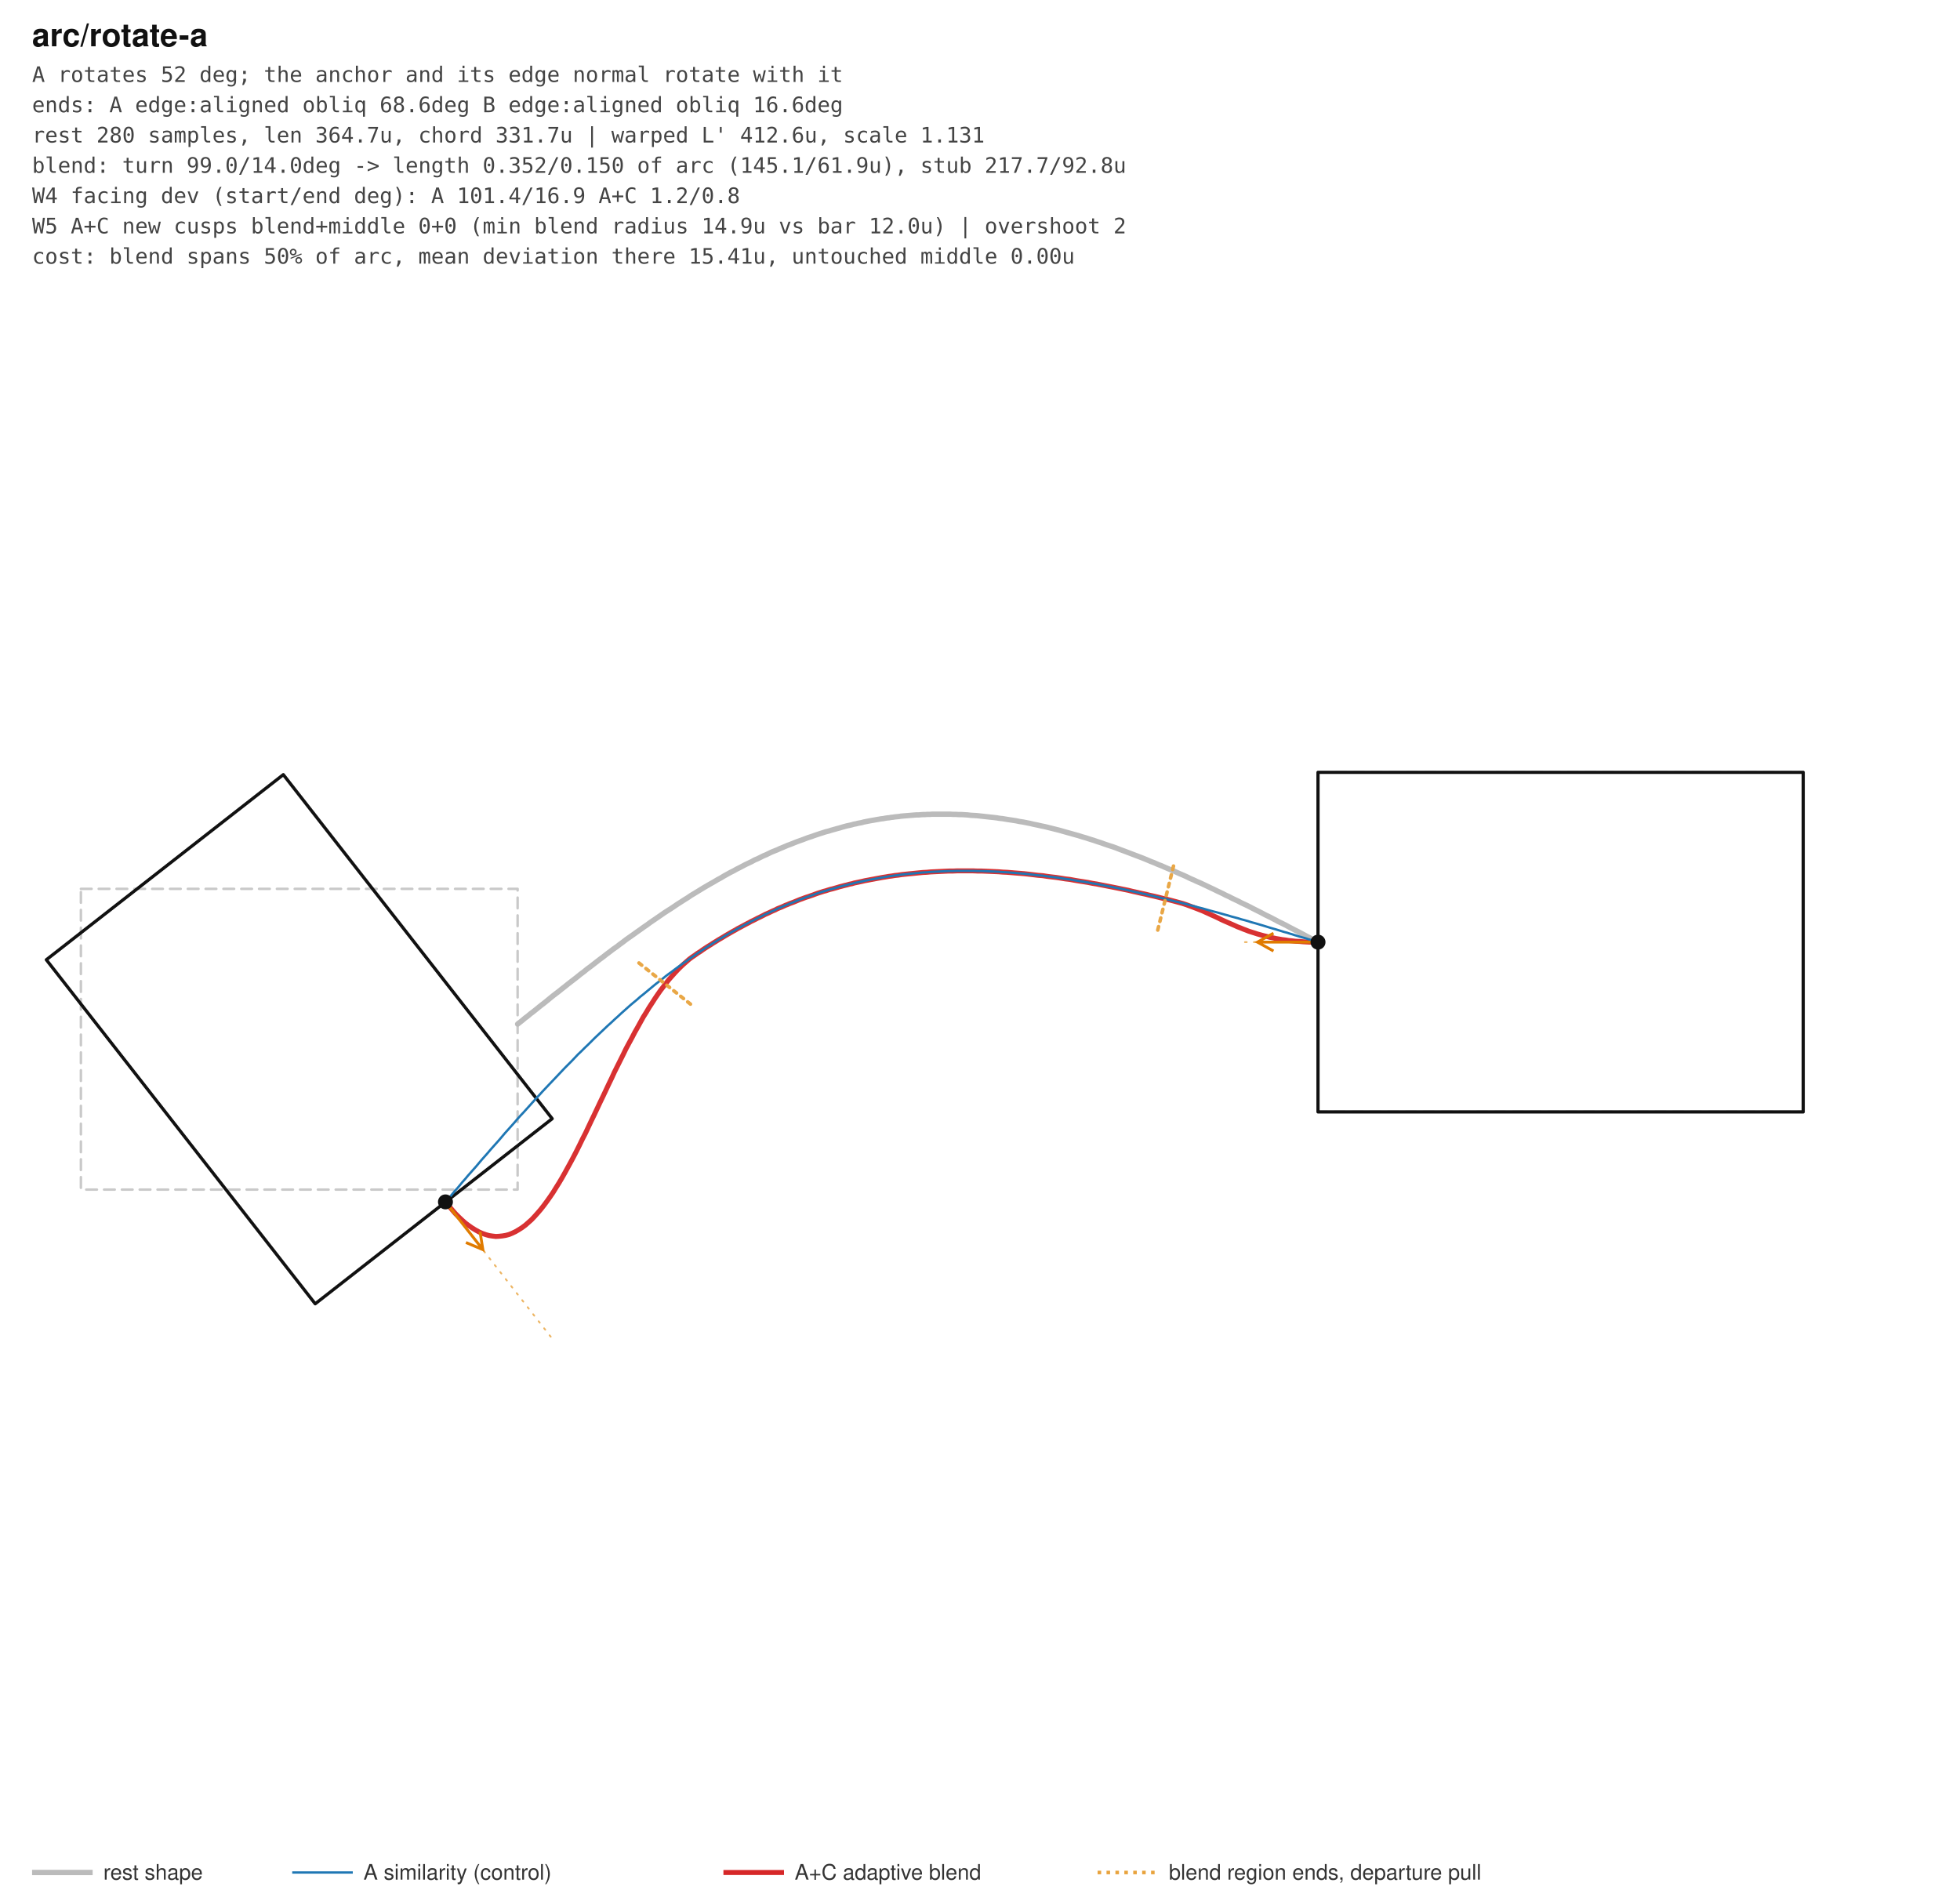
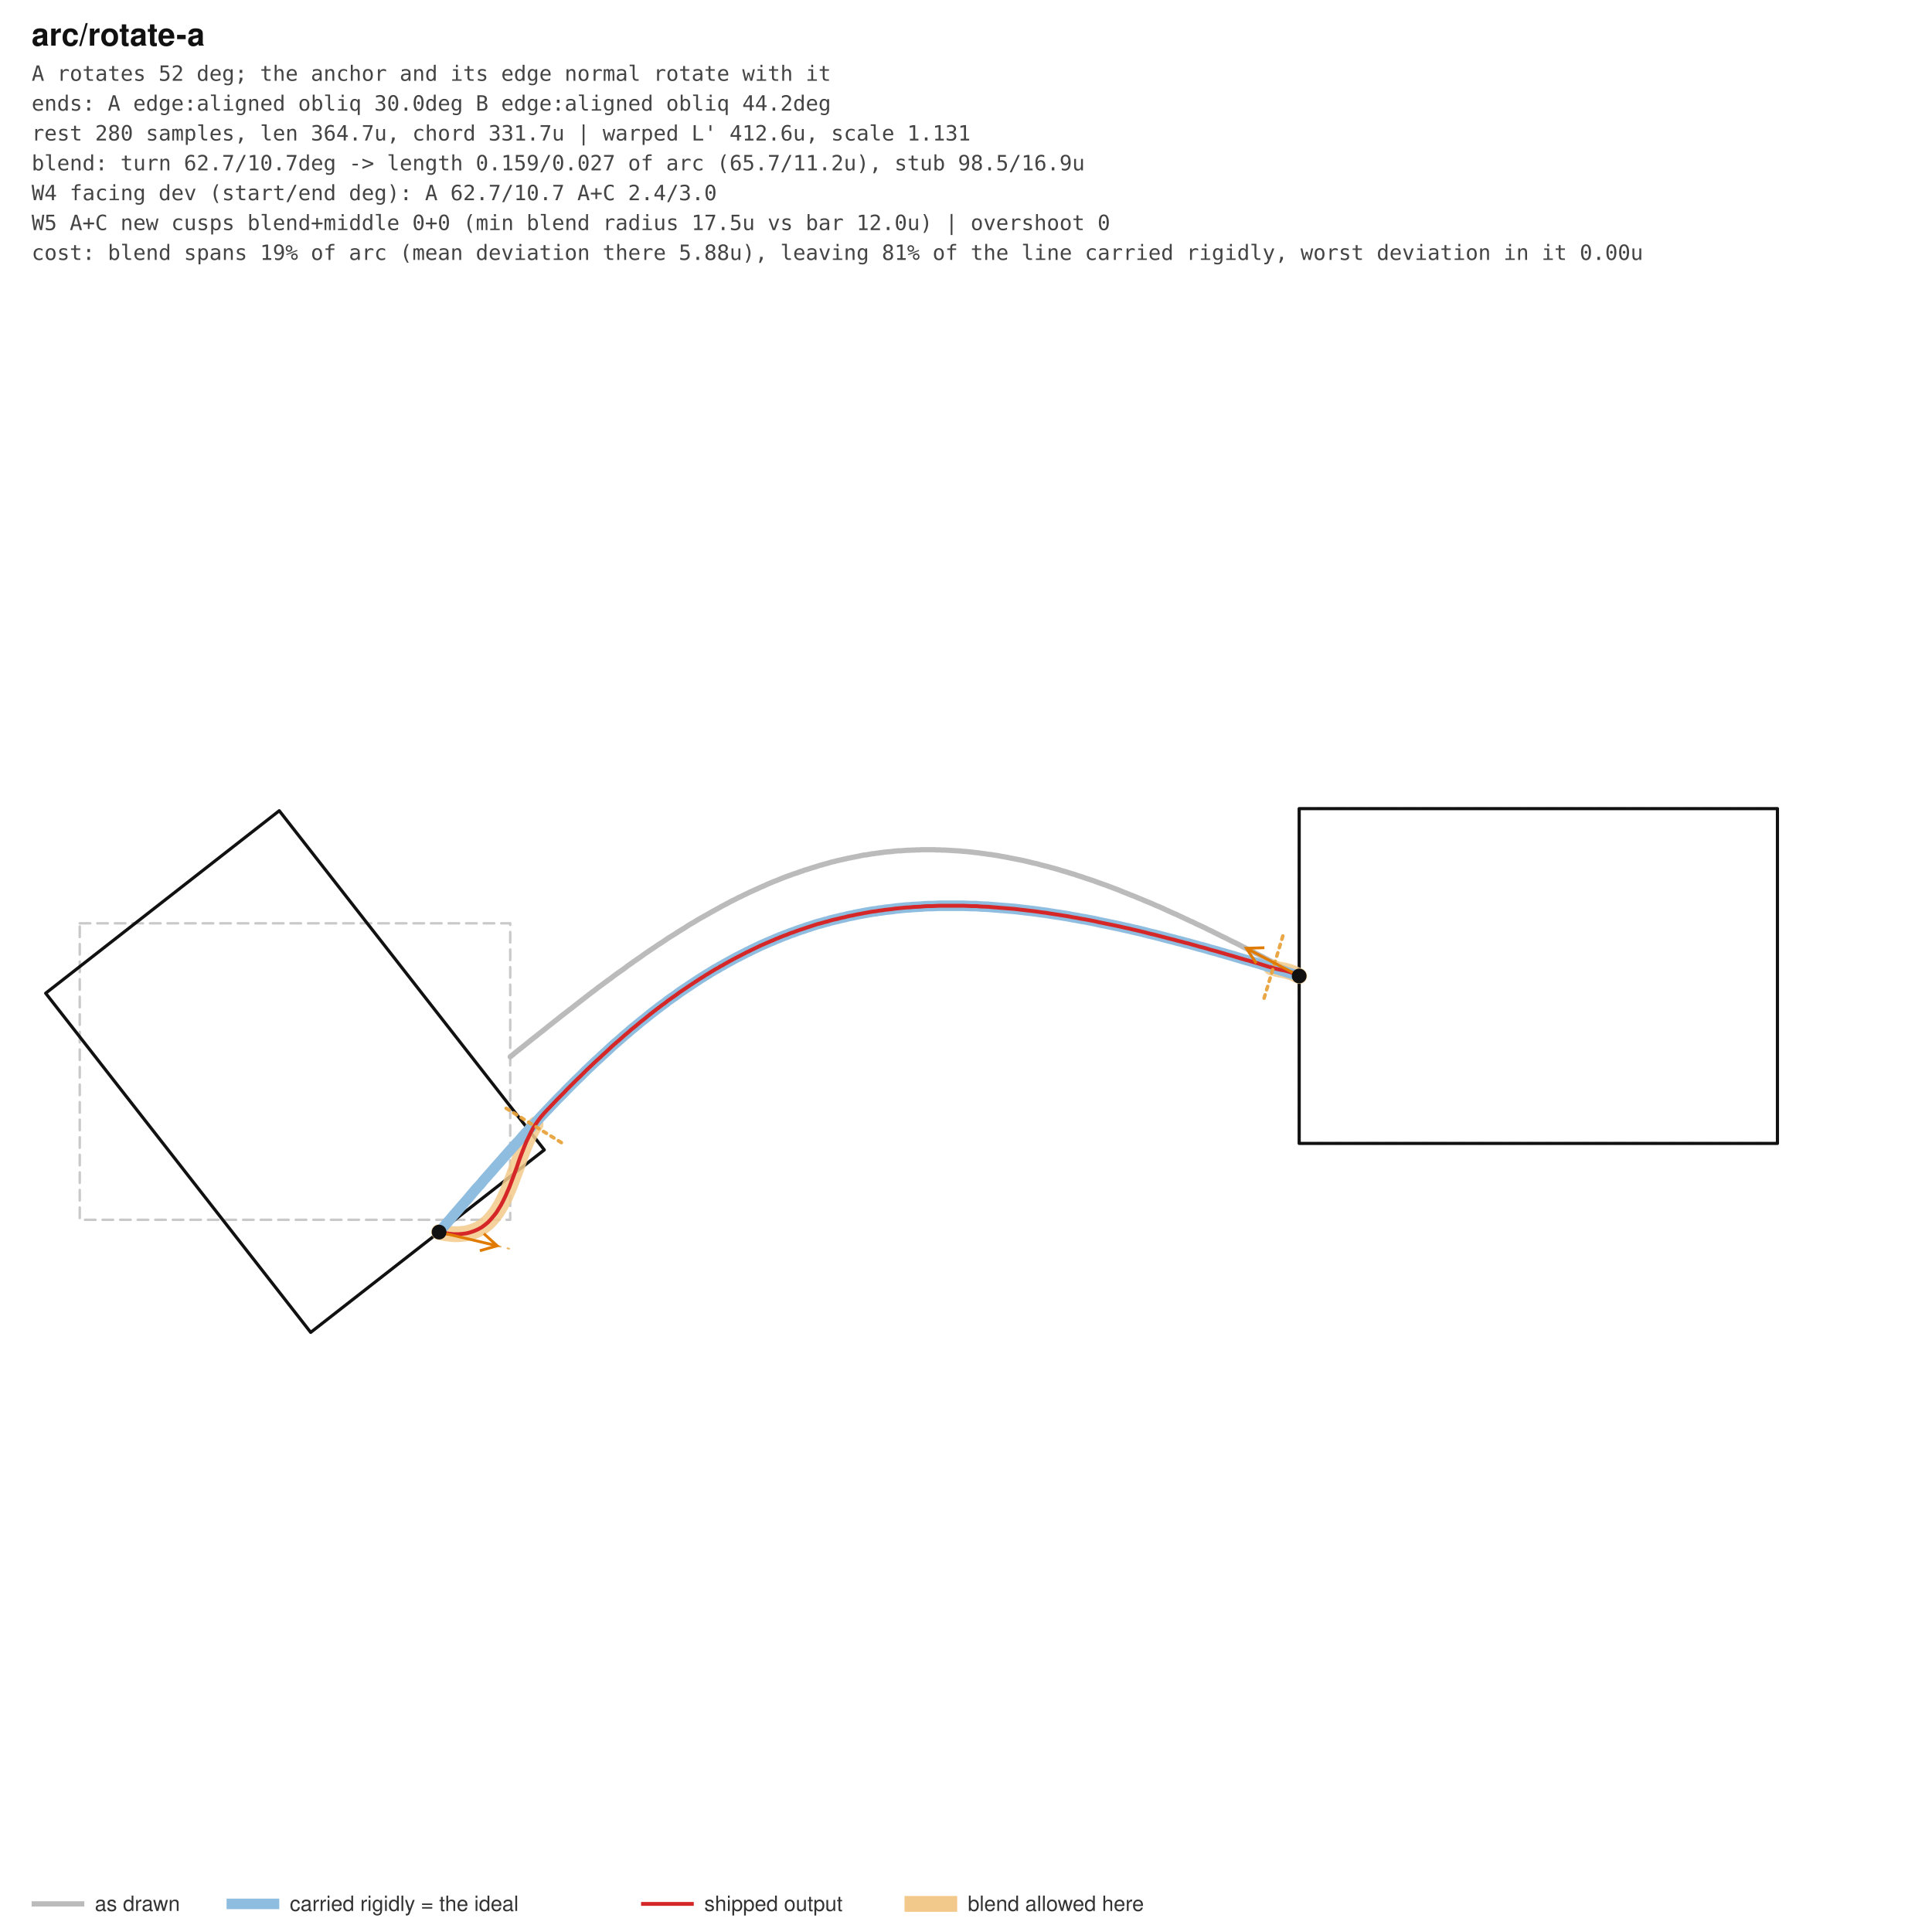
- <svg xmlns="http://www.w3.org/2000/svg" width="1100" height="1067" viewBox="0 0 1100 1067">
-   <rect x="0" y="0" width="1100" height="1067" fill="#ffffff" />
+ <svg xmlns="http://www.w3.org/2000/svg" width="1100" height="1100" viewBox="0 0 1100 1100">
+   <rect x="0" y="0" width="1100" height="1100" fill="#ffffff" />
  <text x="18" y="26" font-family="-apple-system,Helvetica,Arial" font-size="18" font-weight="600" fill="#111">arc/rotate-a</text>
  <text x="18" y="46" font-family="ui-monospace,Menlo,monospace" font-size="12" fill="#444">A rotates 52 deg; the anchor and its edge normal rotate with it</text>
-   <text x="18" y="63" font-family="ui-monospace,Menlo,monospace" font-size="12" fill="#444">ends: A edge:aligned obliq 68.6deg   B edge:aligned obliq 16.6deg</text>
+   <text x="18" y="63" font-family="ui-monospace,Menlo,monospace" font-size="12" fill="#444">ends: A edge:aligned obliq 30.0deg   B edge:aligned obliq 44.2deg</text>
  <text x="18" y="80" font-family="ui-monospace,Menlo,monospace" font-size="12" fill="#444">rest 280 samples, len 364.7u, chord 331.7u   |   warped L' 412.6u, scale 1.131</text>
-   <text x="18" y="97" font-family="ui-monospace,Menlo,monospace" font-size="12" fill="#444">blend: turn 99.0/14.0deg -&gt; length 0.352/0.150 of arc (145.1/61.9u), stub 217.7/92.8u</text>
-   <text x="18" y="114" font-family="ui-monospace,Menlo,monospace" font-size="12" fill="#444">W4 facing dev (start/end deg): A 101.4/16.9   A+C 1.2/0.8</text>
-   <text x="18" y="131" font-family="ui-monospace,Menlo,monospace" font-size="12" fill="#444">W5 A+C new cusps blend+middle 0+0 (min blend radius 14.9u vs bar 12.0u)   |   overshoot 2</text>
-   <text x="18" y="148" font-family="ui-monospace,Menlo,monospace" font-size="12" fill="#444">cost: blend spans 50% of arc, mean deviation there 15.41u, untouched middle 0.00u</text>
-   <polyline fill="none" stroke="#c9c9c9" stroke-width="1.40" stroke-linejoin="round" stroke-linecap="round" stroke-dasharray="6,4" points="45.4,498.9 290.5,498.9 290.5,667.7 45.4,667.7 45.4,498.9" />
-   <polyline fill="none" stroke="#c9c9c9" stroke-width="1.40" stroke-linejoin="round" stroke-linecap="round" stroke-dasharray="6,4" points="739.7,433.5 1012.0,433.5 1012.0,624.1 739.7,624.1 739.7,433.5" />
-   <polyline fill="none" stroke="#111111" stroke-width="1.80" stroke-linejoin="round" stroke-linecap="round" points="159.0,434.8 309.9,627.9 176.9,731.8 26.0,538.7 159.0,434.8" />
-   <polyline fill="none" stroke="#111111" stroke-width="1.80" stroke-linejoin="round" stroke-linecap="round" points="739.7,433.5 1012.0,433.5 1012.0,624.1 739.7,624.1 739.7,433.5" />
-   <polyline fill="none" stroke="#bbbbbb" stroke-width="3.00" stroke-linejoin="round" stroke-linecap="round" points="290.5,574.8 291.9,573.7 293.3,572.6 294.7,571.4 296.2,570.3 297.6,569.1 299.2,567.9 300.7,566.7 302.3,565.4 303.8,564.2 305.5,562.9 307.1,561.6 308.8,560.2 310.4,558.9 312.1,557.6 313.8,556.3 315.4,555.0 317.2,553.6 318.8,552.3 320.6,550.9 322.3,549.6 324.1,548.2 325.8,546.8 327.7,545.4 329.5,543.9 331.3,542.6 333.1,541.2 334.9,539.8 336.7,538.4 338.6,537.0 340.5,535.5 342.4,534.1 344.2,532.7 346.1,531.4 347.9,530.0 349.7,528.7 351.5,527.3 353.5,525.9 355.5,524.5 357.3,523.2 359.3,521.8 361.1,520.5 363.0,519.2 364.9,517.8 366.8,516.5 368.7,515.2 370.6,513.9 372.6,512.5 374.6,511.2 376.5,510.0 378.3,508.8 380.2,507.5 382.1,506.3 384.1,505.0 385.9,503.9 387.8,502.6 389.8,501.4 391.6,500.3 393.4,499.2 395.2,498.1 397.1,497.0 399.0,495.9 400.8,494.9 402.6,493.8 404.5,492.8 406.3,491.7 408.1,490.7 409.9,489.7 411.7,488.8 413.3,487.9 415.1,487.0 416.8,486.1 418.5,485.2 420.2,484.4 421.9,483.6 423.5,482.7 425.2,482.0 426.8,481.2 428.4,480.4 430.1,479.7 431.7,478.9 433.2,478.2 434.7,477.6 436.2,477.0 437.7,476.3 439.2,475.7 440.6,475.1 442.0,474.5 443.4,474.0 444.9,473.4 446.4,472.8 447.7,472.3 449.1,471.8 450.5,471.3 451.8,470.8 453.1,470.3 454.3,469.9 455.6,469.5 456.9,469.0 458.1,468.6 459.3,468.2 460.5,467.8 461.8,467.4 463.0,467.0 464.1,466.7 465.3,466.4 466.5,466.0 467.6,465.7 468.7,465.4 469.7,465.1 470.9,464.8 471.9,464.5 472.9,464.2 474.0,463.9 475.1,463.6 476.0,463.4 477.0,463.2 478.2,462.9 479.2,462.6 480.4,462.4 481.5,462.1 482.6,461.9 483.7,461.7 484.7,461.4 485.7,461.2 486.7,461.0 487.7,460.8 488.8,460.6 490.0,460.4 491.1,460.2 492.2,460.0 493.4,459.8 494.5,459.6 495.6,459.5 496.6,459.3 497.8,459.1 499.0,459.0 500.0,458.8 501.1,458.7 502.3,458.5 503.4,458.4 504.5,458.3 505.6,458.1 506.8,458.0 508.0,457.9 509.3,457.8 510.5,457.7 511.7,457.6 512.9,457.5 514.2,457.4 515.4,457.4 516.7,457.3 518.0,457.2 519.2,457.2 520.5,457.1 521.8,457.1 523.1,457.0 524.6,457.0 526.1,457.0 527.5,457.0 529.0,457.0 530.4,457.0 531.9,457.0 533.4,457.0 535.0,457.1 536.5,457.1 538.0,457.2 539.6,457.2 541.3,457.3 543.0,457.4 544.7,457.6 546.4,457.7 548.2,457.8 550.0,458.0 551.8,458.2 553.6,458.4 555.4,458.6 557.3,458.8 559.1,459.0 560.9,459.3 562.7,459.5 564.5,459.8 566.4,460.1 568.4,460.4 570.3,460.7 572.2,461.1 574.2,461.4 576.2,461.8 578.2,462.2 580.3,462.7 582.3,463.1 584.5,463.6 586.5,464.0 588.5,464.5 590.5,465.0 592.5,465.5 594.5,466.0 596.6,466.6 598.7,467.2 600.9,467.8 603.0,468.4 605.2,469.0 607.4,469.7 609.5,470.3 611.6,471.0 613.9,471.7 615.9,472.4 618.1,473.1 620.3,473.9 622.4,474.6 624.6,475.3 626.8,476.1 628.8,476.9 631.0,477.7 633.1,478.5 635.2,479.3 637.3,480.1 639.4,480.9 641.5,481.7 643.7,482.6 645.8,483.5 647.9,484.3 649.9,485.2 652.0,486.0 654.0,486.9 655.9,487.7 658.1,488.6 660.1,489.5 662.1,490.4 664.0,491.2 666.0,492.1 668.0,493.1 669.9,493.9 671.8,494.8 673.7,495.6 675.6,496.5 677.5,497.4 679.4,498.3 681.1,499.1 682.9,500.0 684.6,500.8 686.3,501.6 688.0,502.5 689.8,503.3 691.5,504.2 693.2,505.0 694.9,505.8 696.6,506.7 698.3,507.5 699.8,508.2 701.4,509.0 702.9,509.8 704.5,510.6 706.1,511.4 707.5,512.1 709.0,512.9 710.5,513.7 712.0,514.4 713.4,515.1 714.7,515.8 716.1,516.5 717.3,517.2 718.8,517.9 720.2,518.6 721.6,519.3 722.9,520.0 724.2,520.7 725.4,521.3 726.7,522.0 727.9,522.6 729.1,523.2 730.2,523.8 731.5,524.5 732.6,525.1 733.9,525.8 735.1,526.4 736.2,527.0 737.3,527.6 738.5,528.2 739.7,528.8" />
-   <polyline fill="none" stroke="#e8a33d" stroke-width="1.00" stroke-linejoin="round" stroke-linecap="round" stroke-dasharray="1,4" opacity="0.80" points="250.0,674.6 310.8,752.5" />
-   <polyline fill="none" stroke="#e8a33d" stroke-width="1.00" stroke-linejoin="round" stroke-linecap="round" stroke-dasharray="1,4" opacity="0.80" points="739.7,528.8 697.6,528.8" />
-   <polyline fill="none" stroke="#d62728" stroke-width="2.80" stroke-linejoin="round" stroke-linecap="round" opacity="0.95" points="250.0,674.6 251.9,676.9 253.7,679.0 255.6,681.2 257.5,683.1 259.3,684.8 261.2,686.5 263.1,687.9 265.1,689.3 266.9,690.4 268.9,691.5 270.7,692.3 272.7,693.0 274.5,693.5 276.5,693.8 278.3,694.0 280.1,693.9 282.0,693.7 283.8,693.4 285.7,692.9 287.4,692.2 289.3,691.3 291.0,690.3 292.9,689.1 294.8,687.7 296.5,686.2 298.3,684.6 300.0,682.8 301.7,680.9 303.5,678.8 305.3,676.5 307.0,674.2 308.7,671.8 310.4,669.3 312.0,666.7 313.7,664.0 315.3,661.3 317.0,658.3 318.7,655.2 320.4,652.1 322.1,648.9 323.7,645.8 325.3,642.6 326.9,639.3 328.6,636.0 330.2,632.6 331.8,629.2 333.5,625.7 335.2,622.1 336.8,618.7 338.4,615.4 340.0,612.0 341.6,608.6 343.3,605.1 344.8,601.8 346.5,598.4 348.2,595.0 349.8,591.8 351.3,588.7 352.9,585.7 354.6,582.6 356.2,579.5 357.8,576.7 359.4,573.8 361.0,570.9 362.7,568.2 364.3,565.5 366.0,562.9 367.6,560.4 369.1,558.2 370.7,555.9 372.4,553.7 374.0,551.6 375.6,549.6 377.2,547.8 378.8,546.0 380.4,544.3 382.0,542.7 383.6,541.2 385.2,539.8 386.8,538.4 388.4,537.2 389.9,536.2 391.4,535.1 393.0,534.1 394.4,533.1 395.9,532.1 397.3,531.2 398.8,530.3 400.3,529.3 401.8,528.4 403.2,527.5 404.6,526.7 406.1,525.8 407.4,525.0 408.8,524.2 410.0,523.5 411.4,522.7 412.7,522.0 414.0,521.2 415.2,520.6 416.5,519.9 417.8,519.2 419.1,518.5 420.3,517.9 421.5,517.2 422.8,516.6 424.0,516.0 425.1,515.4 426.2,514.9 427.4,514.3 428.4,513.8 429.5,513.2 430.7,512.7 431.8,512.2 432.8,511.7 433.9,511.2 435.1,510.7 436.2,510.1 437.4,509.6 438.7,509.1 439.8,508.6 440.9,508.1 442.0,507.7 443.1,507.2 444.2,506.8 445.3,506.4 446.5,505.9 447.7,505.4 448.9,504.9 450.1,504.5 451.4,504.0 452.5,503.6 453.8,503.2 454.9,502.8 456.1,502.4 457.4,501.9 458.5,501.5 459.7,501.1 461.0,500.7 462.2,500.3 463.4,500.0 464.6,499.6 465.9,499.2 467.2,498.9 468.6,498.5 470.0,498.1 471.3,497.7 472.5,497.4 474.0,497.0 475.3,496.7 476.7,496.3 478.2,496.0 479.5,495.6 481.0,495.3 482.4,495.0 483.8,494.7 485.5,494.3 487.2,494.0 488.7,493.7 490.4,493.4 491.9,493.1 493.6,492.8 495.2,492.5 497.1,492.2 498.8,491.9 500.4,491.7 502.2,491.4 504.1,491.2 506.0,490.9 507.9,490.7 509.8,490.5 511.9,490.3 513.9,490.1 515.9,489.9 518.0,489.7 520.1,489.6 522.2,489.4 524.2,489.3 526.3,489.2 528.4,489.1 530.4,489.0 532.6,488.9 534.8,488.9 537.1,488.8 539.2,488.8 541.6,488.8 543.8,488.8 546.2,488.8 548.6,488.9 550.9,488.9 553.4,489.0 555.8,489.1 558.1,489.2 560.4,489.3 562.8,489.5 565.1,489.6 567.6,489.8 570.0,490.0 572.6,490.2 575.0,490.4 577.6,490.7 580.1,491.0 582.6,491.3 585.2,491.5 587.8,491.9 590.2,492.2 592.8,492.5 595.4,492.9 597.8,493.3 600.4,493.6 603.1,494.1 605.5,494.5 608.1,494.9 610.6,495.3 613.1,495.8 615.6,496.2 618.1,496.7 620.7,497.2 623.3,497.7 625.8,498.2 628.3,498.7 630.7,499.2 633.2,499.7 635.6,500.3 637.9,500.8 640.5,501.4 642.9,501.9 645.3,502.5 647.6,503.0 650.1,503.6 652.5,504.2 654.7,504.7 657.0,505.3 659.3,505.9 661.5,506.5 663.7,507.1 665.8,507.8 667.7,508.5 669.6,509.2 671.4,509.9 673.2,510.6 675.0,511.3 676.7,512.1 678.5,512.9 680.2,513.7 681.8,514.4 683.5,515.2 685.1,516.0 686.6,516.7 688.2,517.4 689.8,518.1 691.4,518.8 693.0,519.5 694.5,520.2 696.1,520.8 697.8,521.5 699.4,522.1 700.9,522.7 702.5,523.2 704.1,523.7 705.6,524.2 707.4,524.7 709.2,525.2 710.9,525.6 712.7,526.1 714.4,526.4 716.2,526.8 718.0,527.1 719.7,527.4 721.5,527.6 723.3,527.9 725.3,528.1 727.1,528.3 729.2,528.4 731.4,528.6 733.3,528.7 735.3,528.8 737.4,528.8 739.7,528.8" />
-   <polyline fill="none" stroke="#1f77b4" stroke-width="1.30" stroke-linejoin="round" stroke-linecap="round" points="250.0,674.6 251.3,673.1 252.7,671.6 254.0,670.0 255.4,668.3 256.8,666.8 258.2,665.1 259.6,663.4 261.2,661.6 262.6,659.9 264.2,658.1 265.7,656.4 267.3,654.6 268.8,652.8 270.4,650.9 272.0,649.1 273.6,647.3 275.2,645.4 276.8,643.6 278.5,641.7 280.1,639.9 281.8,637.9 283.4,636.0 285.2,634.0 286.9,632.1 288.6,630.2 290.3,628.2 292.0,626.3 293.8,624.4 295.6,622.4 297.4,620.4 299.2,618.4 300.9,616.5 302.7,614.6 304.4,612.7 306.2,610.8 307.9,609.0 309.8,607.0 311.7,605.0 313.5,603.1 315.3,601.2 317.1,599.3 318.9,597.5 320.8,595.6 322.6,593.7 324.4,591.8 326.3,590.0 328.2,588.1 330.2,586.2 332.0,584.4 333.7,582.7 335.6,580.9 337.5,579.1 339.4,577.3 341.2,575.6 343.1,573.9 345.0,572.1 346.8,570.5 348.5,568.9 350.3,567.3 352.2,565.6 354.0,564.0 355.8,562.5 357.6,561.0 359.4,559.4 361.3,557.9 363.1,556.4 364.9,554.9 366.7,553.4 368.3,552.1 370.0,550.8 371.8,549.4 373.5,548.0 375.2,546.7 376.9,545.5 378.6,544.2 380.2,543.0 381.9,541.8 383.5,540.6 385.2,539.5 386.8,538.3 388.4,537.2 389.9,536.2 391.4,535.1 393.0,534.1 394.4,533.1 395.9,532.1 397.3,531.2 398.8,530.3 400.3,529.3 401.8,528.4 403.2,527.5 404.6,526.7 406.1,525.8 407.4,525.0 408.8,524.2 410.0,523.5 411.4,522.7 412.7,522.0 414.0,521.2 415.2,520.6 416.5,519.9 417.8,519.2 419.1,518.5 420.3,517.9 421.5,517.2 422.8,516.6 424.0,516.0 425.1,515.4 426.2,514.9 427.4,514.3 428.4,513.8 429.5,513.2 430.7,512.7 431.8,512.2 432.8,511.7 433.9,511.2 435.1,510.7 436.2,510.1 437.4,509.6 438.7,509.1 439.8,508.6 440.9,508.1 442.0,507.7 443.1,507.2 444.2,506.8 445.3,506.4 446.5,505.9 447.7,505.4 448.9,504.9 450.1,504.5 451.4,504.0 452.5,503.6 453.8,503.2 454.9,502.8 456.1,502.4 457.4,501.9 458.5,501.5 459.7,501.1 461.0,500.7 462.2,500.3 463.4,500.0 464.6,499.6 465.9,499.2 467.2,498.9 468.6,498.5 470.0,498.1 471.3,497.7 472.5,497.4 474.0,497.0 475.3,496.7 476.7,496.3 478.2,496.0 479.5,495.6 481.0,495.3 482.4,495.0 483.8,494.7 485.5,494.3 487.2,494.0 488.7,493.7 490.4,493.4 491.9,493.1 493.6,492.8 495.2,492.5 497.1,492.2 498.8,491.9 500.4,491.7 502.2,491.4 504.1,491.2 506.0,490.9 507.9,490.7 509.8,490.5 511.9,490.3 513.9,490.1 515.9,489.9 518.0,489.7 520.1,489.6 522.2,489.4 524.2,489.3 526.3,489.2 528.4,489.1 530.4,489.0 532.6,488.9 534.8,488.9 537.1,488.8 539.2,488.8 541.6,488.8 543.8,488.8 546.2,488.8 548.6,488.9 550.9,488.9 553.4,489.0 555.8,489.1 558.1,489.2 560.4,489.3 562.8,489.5 565.1,489.6 567.6,489.8 570.0,490.0 572.6,490.2 575.0,490.4 577.6,490.7 580.1,491.0 582.6,491.3 585.2,491.5 587.8,491.9 590.2,492.2 592.8,492.5 595.4,492.9 597.8,493.3 600.4,493.6 603.1,494.1 605.5,494.5 608.1,494.9 610.6,495.3 613.1,495.8 615.6,496.2 618.1,496.7 620.7,497.2 623.3,497.7 625.8,498.2 628.3,498.7 630.7,499.2 633.2,499.7 635.6,500.3 637.9,500.8 640.5,501.4 642.9,501.9 645.3,502.5 647.6,503.0 650.1,503.6 652.5,504.2 654.7,504.7 657.0,505.3 659.3,505.9 661.6,506.4 663.9,507.0 666.2,507.6 668.3,508.2 670.4,508.7 672.5,509.3 674.6,509.8 676.7,510.4 678.8,511.0 681.0,511.6 683.0,512.1 685.1,512.7 687.2,513.3 689.1,513.8 691.0,514.4 692.9,514.9 694.8,515.4 696.7,516.0 698.6,516.5 700.4,517.0 702.2,517.6 704.1,518.1 705.8,518.6 707.5,519.1 709.2,519.6 710.8,520.1 712.4,520.6 714.1,521.1 715.9,521.6 717.5,522.1 719.1,522.6 720.7,523.1 722.3,523.5 723.8,524.0 725.2,524.4 726.7,524.9 728.1,525.3 729.7,525.8 731.1,526.2 732.6,526.6 734.1,527.1 735.5,527.5 736.8,527.9 738.2,528.4 739.7,528.8" />
-   <polyline fill="none" stroke="#e8a33d" stroke-width="2.00" stroke-linejoin="round" stroke-linecap="round" stroke-dasharray="2,3" opacity="0.95" points="358.6,540.5 388.4,564.3" />
-   <polyline fill="none" stroke="#e8a33d" stroke-width="2.00" stroke-linejoin="round" stroke-linecap="round" stroke-dasharray="2,3" opacity="0.95" points="658.6,486.1 649.5,523.1" />
-   <path d="M 250.0 674.6 L 271.0 701.4 M 261.5 697.4 L 271.0 701.4 L 269.4 691.3" fill="none" stroke="#e07b00" stroke-width="1.6" />
-   <path d="M 739.7 528.8 L 705.7 528.8 M 714.7 523.8 L 705.7 528.8 L 714.7 533.8" fill="none" stroke="#e07b00" stroke-width="1.6" />
-   <circle cx="250.0" cy="674.6" r="4.20" fill="#111111" />
-   <circle cx="739.7" cy="528.8" r="4.20" fill="#111111" />
-   <line x1="18" y1="1051" x2="52" y2="1051" stroke="#bbbbbb" stroke-width="3.00" />
-   <text x="58" y="1055" font-family="-apple-system,Helvetica,Arial" font-size="12" fill="#333">rest shape</text>
-   <line x1="164" y1="1051" x2="198" y2="1051" stroke="#1f77b4" stroke-width="1.30" />
-   <text x="204" y="1055" font-family="-apple-system,Helvetica,Arial" font-size="12" fill="#333">A similarity (control)</text>
-   <line x1="406" y1="1051" x2="440" y2="1051" stroke="#d62728" stroke-width="2.80" />
-   <text x="446" y="1055" font-family="-apple-system,Helvetica,Arial" font-size="12" fill="#333">A+C adaptive blend</text>
-   <line x1="616" y1="1051" x2="650" y2="1051" stroke="#e8a33d" stroke-width="2.00" stroke-dasharray="2,3" />
-   <text x="656" y="1055" font-family="-apple-system,Helvetica,Arial" font-size="12" fill="#333">blend region ends, departure pull</text>
+   <text x="18" y="97" font-family="ui-monospace,Menlo,monospace" font-size="12" fill="#444">blend: turn 62.7/10.7deg -&gt; length 0.159/0.027 of arc (65.7/11.2u), stub 98.5/16.9u</text>
+   <text x="18" y="114" font-family="ui-monospace,Menlo,monospace" font-size="12" fill="#444">W4 facing dev (start/end deg): A 62.7/10.7   A+C 2.4/3.0</text>
+   <text x="18" y="131" font-family="ui-monospace,Menlo,monospace" font-size="12" fill="#444">W5 A+C new cusps blend+middle 0+0 (min blend radius 17.5u vs bar 12.0u)   |   overshoot 0</text>
+   <text x="18" y="148" font-family="ui-monospace,Menlo,monospace" font-size="12" fill="#444">cost: blend spans 19% of arc (mean deviation there 5.88u), leaving 81% of the line carried rigidly, worst deviation in it 0.00u</text>
+   <polyline fill="none" stroke="#c9c9c9" stroke-width="1.40" stroke-linejoin="round" stroke-linecap="round" stroke-dasharray="6,4" points="45.4,525.7 290.5,525.7 290.5,694.5 45.4,694.5 45.4,525.7" />
+   <polyline fill="none" stroke="#c9c9c9" stroke-width="1.40" stroke-linejoin="round" stroke-linecap="round" stroke-dasharray="6,4" points="739.7,460.4 1012.0,460.4 1012.0,651.0 739.7,651.0 739.7,460.4" />
+   <polyline fill="none" stroke="#111111" stroke-width="1.80" stroke-linejoin="round" stroke-linecap="round" points="159.0,461.6 309.9,654.7 176.9,758.6 26.0,565.5 159.0,461.6" />
+   <polyline fill="none" stroke="#111111" stroke-width="1.80" stroke-linejoin="round" stroke-linecap="round" points="739.7,460.4 1012.0,460.4 1012.0,651.0 739.7,651.0 739.7,460.4" />
+   <polyline fill="none" stroke="#bbbbbb" stroke-width="3.00" stroke-linejoin="round" stroke-linecap="round" points="290.5,601.7 291.9,600.6 293.3,599.4 294.7,598.3 296.2,597.1 297.6,596.0 299.2,594.7 300.7,593.5 302.3,592.2 303.8,591.0 305.5,589.7 307.1,588.4 308.8,587.1 310.4,585.8 312.1,584.4 313.8,583.1 315.4,581.8 317.2,580.4 318.8,579.1 320.6,577.7 322.3,576.4 324.1,575.0 325.8,573.7 327.7,572.2 329.5,570.8 331.3,569.4 333.1,568.0 334.9,566.6 336.7,565.2 338.6,563.8 340.5,562.3 342.4,560.9 344.2,559.6 346.1,558.2 347.9,556.9 349.7,555.5 351.5,554.2 353.5,552.8 355.5,551.4 357.3,550.0 359.3,548.6 361.1,547.3 363.0,546.0 364.9,544.7 366.8,543.3 368.7,542.0 370.6,540.7 372.6,539.4 374.6,538.0 376.5,536.8 378.3,535.6 380.2,534.3 382.1,533.1 384.1,531.9 385.9,530.7 387.8,529.5 389.8,528.3 391.6,527.1 393.4,526.0 395.2,525.0 397.1,523.8 399.0,522.7 400.8,521.7 402.6,520.7 404.5,519.6 406.3,518.6 408.1,517.6 409.9,516.6 411.7,515.6 413.3,514.8 415.1,513.8 416.8,512.9 418.5,512.1 420.2,511.2 421.9,510.4 423.5,509.6 425.2,508.8 426.8,508.0 428.4,507.3 430.1,506.5 431.7,505.8 433.2,505.1 434.7,504.5 436.2,503.8 437.7,503.1 439.2,502.5 440.6,501.9 442.0,501.4 443.4,500.8 444.9,500.2 446.4,499.6 447.7,499.1 449.1,498.6 450.5,498.1 451.8,497.6 453.1,497.2 454.3,496.8 455.6,496.3 456.9,495.9 458.1,495.4 459.3,495.1 460.5,494.7 461.8,494.3 463.0,493.9 464.1,493.6 465.3,493.2 466.5,492.8 467.6,492.5 468.7,492.2 469.7,491.9 470.9,491.6 471.9,491.3 472.9,491.0 474.0,490.7 475.1,490.5 476.0,490.2 477.0,490.0 478.2,489.7 479.2,489.5 480.4,489.2 481.5,489.0 482.6,488.7 483.7,488.5 484.7,488.3 485.7,488.1 486.7,487.9 487.7,487.7 488.8,487.5 490.0,487.2 491.1,487.0 492.2,486.8 493.4,486.7 494.5,486.5 495.6,486.3 496.6,486.1 497.8,486.0 499.0,485.8 500.0,485.7 501.1,485.5 502.3,485.4 503.4,485.2 504.5,485.1 505.6,485.0 506.8,484.9 508.0,484.8 509.3,484.6 510.5,484.5 511.7,484.4 512.9,484.4 514.2,484.3 515.4,484.2 516.7,484.1 518.0,484.1 519.2,484.0 520.5,484.0 521.8,483.9 523.1,483.9 524.6,483.8 526.1,483.8 527.5,483.8 529.0,483.8 530.4,483.8 531.9,483.8 533.4,483.9 535.0,483.9 536.5,484.0 538.0,484.0 539.6,484.1 541.3,484.2 543.0,484.3 544.7,484.4 546.4,484.5 548.2,484.7 550.0,484.8 551.8,485.0 553.6,485.2 555.4,485.4 557.3,485.6 559.1,485.9 560.9,486.1 562.7,486.4 564.5,486.6 566.4,486.9 568.4,487.2 570.3,487.6 572.2,487.9 574.2,488.3 576.2,488.7 578.2,489.1 580.3,489.5 582.3,489.9 584.5,490.4 586.5,490.9 588.5,491.4 590.5,491.8 592.5,492.4 594.5,492.9 596.6,493.4 598.7,494.0 600.9,494.6 603.0,495.2 605.2,495.9 607.4,496.5 609.5,497.2 611.6,497.8 613.9,498.6 615.9,499.2 618.1,500.0 620.3,500.7 622.4,501.4 624.6,502.2 626.8,503.0 628.8,503.7 631.0,504.5 633.1,505.3 635.2,506.1 637.3,506.9 639.4,507.8 641.5,508.6 643.7,509.5 645.8,510.3 647.9,511.2 649.9,512.0 652.0,512.9 654.0,513.7 655.9,514.5 658.1,515.5 660.1,516.3 662.1,517.2 664.0,518.1 666.0,519.0 668.0,519.9 669.9,520.7 671.8,521.6 673.7,522.5 675.6,523.4 677.5,524.3 679.4,525.1 681.1,526.0 682.9,526.8 684.6,527.6 686.3,528.4 688.0,529.3 689.8,530.1 691.5,531.0 693.2,531.8 694.9,532.7 696.6,533.5 698.3,534.3 699.8,535.1 701.4,535.9 702.9,536.6 704.5,537.4 706.1,538.2 707.5,539.0 709.0,539.7 710.5,540.5 712.0,541.2 713.4,541.9 714.7,542.7 716.1,543.3 717.3,544.0 718.8,544.7 720.2,545.5 721.6,546.2 722.9,546.9 724.2,547.5 725.4,548.2 726.7,548.8 727.9,549.5 729.1,550.1 730.2,550.7 731.5,551.3 732.6,551.9 733.9,552.6 735.1,553.3 736.2,553.8 737.3,554.4 738.5,555.0 739.7,555.7" />
+   <polyline fill="none" stroke="#e8a33d" stroke-width="1.00" stroke-linejoin="round" stroke-linecap="round" stroke-dasharray="1,4" opacity="0.80" points="250.0,701.5 293.5,711.8" />
+   <polyline fill="none" stroke="#e8a33d" stroke-width="1.00" stroke-linejoin="round" stroke-linecap="round" stroke-dasharray="1,4" opacity="0.80" points="739.7,555.7 732.9,552.1" />
+   <polyline fill="none" stroke="#f3c98b" stroke-width="9.00" stroke-linejoin="round" stroke-linecap="round" opacity="0.85" points="250.0,701.5 252.9,702.0 255.6,702.4 258.3,702.7 260.9,702.7 263.3,702.5 265.7,702.2 267.9,701.6 270.2,700.8 272.2,699.9 274.2,698.8 276.1,697.4 277.9,695.9 279.5,694.2 281.1,692.3 282.6,690.4 283.9,688.3 285.3,686.0 286.5,683.7 287.7,681.2 288.8,678.7 290.0,675.9 291.0,673.3 292.1,670.4 293.2,667.4 294.2,664.7 295.2,661.7 296.2,658.9 297.3,656.0 298.4,653.2 299.6,650.2 300.9,647.5 302.1,645.0 303.4,642.5 304.9,640.2" />
+   <polyline fill="none" stroke="#f3c98b" stroke-width="9.00" stroke-linejoin="round" stroke-linecap="round" opacity="0.85" points="739.7,555.7 737.8,554.8 736.1,554.0 734.7,553.5 733.3,553.1 731.9,552.7 730.5,552.4 729.3,552.2 727.9,551.9 726.6,551.6 725.2,551.2 723.8,550.8" />
+   <polyline fill="none" stroke="#8fbde0" stroke-width="6.00" stroke-linejoin="round" stroke-linecap="round" points="250.0,701.5 251.3,699.9 252.7,698.4 254.0,696.8 255.4,695.2 256.8,693.6 258.2,691.9 259.6,690.3 261.2,688.5 262.6,686.8 264.2,685.0 265.7,683.3 267.3,681.4 268.8,679.6 270.4,677.7 272.0,675.9 273.6,674.2 275.2,672.2 276.8,670.4 278.5,668.5 280.1,666.7 281.8,664.7 283.4,662.9 285.2,660.9 286.9,658.9 288.6,657.0 290.3,655.1 292.0,653.2 293.8,651.2 295.6,649.3 297.4,647.2 299.2,645.2 300.9,643.4 302.7,641.5 304.4,639.6 306.2,637.7 307.9,635.8 309.8,633.8 311.7,631.8 313.5,629.9 315.3,628.0 317.1,626.1 318.9,624.3 320.8,622.4 322.6,620.5 324.4,618.7 326.3,616.8 328.2,614.9 330.2,613.0 332.0,611.2 333.7,609.5 335.6,607.7 337.5,605.9 339.4,604.1 341.2,602.5 343.1,600.7 345.0,599.0 346.8,597.3 348.5,595.7 350.3,594.1 352.2,592.5 354.0,590.9 355.8,589.3 357.6,587.8 359.4,586.2 361.3,584.7 363.1,583.2 364.9,581.7 366.7,580.3 368.3,579.0 370.0,577.6 371.8,576.2 373.5,574.9 375.2,573.6 376.9,572.3 378.6,571.1 380.2,569.8 381.9,568.6 383.5,567.5 385.2,566.3 386.8,565.1 388.4,564.0 389.9,563.0 391.4,562.0 393.0,560.9 394.4,560.0 395.9,559.0 397.3,558.1 398.8,557.1 400.3,556.2 401.8,555.2 403.2,554.4 404.6,553.5 406.1,552.6 407.4,551.8 408.8,551.1 410.0,550.3 411.4,549.6 412.7,548.8 414.0,548.1 415.2,547.4 416.5,546.7 417.8,546.0 419.1,545.3 420.3,544.7 421.5,544.1 422.8,543.4 424.0,542.8 425.1,542.2 426.2,541.7 427.4,541.1 428.4,540.6 429.5,540.1 430.7,539.5 431.8,539.0 432.8,538.5 433.9,538.0 435.1,537.5 436.2,537.0 437.4,536.5 438.7,535.9 439.8,535.5 440.9,535.0 442.0,534.5 443.1,534.1 444.2,533.6 445.3,533.2 446.5,532.7 447.7,532.3 448.9,531.8 450.1,531.3 451.4,530.9 452.5,530.5 453.8,530.0 454.9,529.6 456.1,529.2 457.4,528.8 458.5,528.4 459.7,528.0 461.0,527.6 462.2,527.2 463.4,526.8 464.6,526.4 465.9,526.0 467.2,525.7 468.6,525.3 470.0,524.9 471.3,524.6 472.5,524.2 474.0,523.8 475.3,523.5 476.7,523.2 478.2,522.8 479.5,522.5 481.0,522.2 482.4,521.8 483.8,521.5 485.5,521.2 487.2,520.8 488.7,520.5 490.4,520.2 491.9,519.9 493.6,519.6 495.2,519.3 497.1,519.0 498.8,518.8 500.4,518.5 502.2,518.3 504.1,518.0 506.0,517.8 507.9,517.6 509.8,517.3 511.9,517.1 513.9,516.9 515.9,516.7 518.0,516.6 520.1,516.4 522.2,516.3 524.2,516.2 526.3,516.0 528.4,515.9 530.4,515.9 532.6,515.8 534.8,515.7 537.1,515.7 539.2,515.7 541.6,515.7 543.8,515.7 546.2,515.7 548.6,515.7 550.9,515.8 553.4,515.9 555.8,515.9 558.1,516.1 560.4,516.2 562.8,516.3 565.1,516.5 567.6,516.7 570.0,516.9 572.6,517.1 575.0,517.3 577.6,517.5 580.1,517.8 582.6,518.1 585.2,518.4 587.8,518.7 590.2,519.0 592.8,519.4 595.4,519.7 597.8,520.1 600.4,520.5 603.1,520.9 605.5,521.3 608.1,521.7 610.6,522.2 613.1,522.6 615.6,523.1 618.1,523.5 620.7,524.0 623.3,524.5 625.8,525.1 628.3,525.6 630.7,526.1 633.2,526.6 635.6,527.1 637.9,527.6 640.5,528.2 642.9,528.7 645.3,529.3 647.6,529.8 650.1,530.4 652.5,531.0 654.7,531.6 657.0,532.1 659.3,532.7 661.6,533.3 663.9,533.9 666.2,534.5 668.3,535.0 670.4,535.6 672.5,536.1 674.6,536.7 676.7,537.2 678.8,537.8 681.0,538.4 683.0,539.0 685.1,539.5 687.2,540.1 689.1,540.7 691.0,541.2 692.9,541.7 694.8,542.3 696.7,542.8 698.6,543.4 700.4,543.9 702.2,544.4 704.1,545.0 705.8,545.5 707.5,546.0 709.2,546.5 710.8,546.9 712.4,547.4 714.1,547.9 715.9,548.4 717.5,548.9 719.1,549.4 720.7,549.9 722.3,550.4 723.8,550.8 725.2,551.3 726.7,551.7 728.1,552.1 729.7,552.6 731.1,553.0 732.6,553.5 734.1,554.0 735.5,554.4 736.8,554.8 738.2,555.2 739.7,555.7" />
+   <polyline fill="none" stroke="#d62728" stroke-width="2.20" stroke-linejoin="round" stroke-linecap="round" points="250.0,701.5 252.9,702.0 255.6,702.4 258.3,702.7 260.9,702.7 263.3,702.5 265.7,702.2 267.9,701.6 270.2,700.8 272.2,699.9 274.2,698.8 276.1,697.4 277.9,695.9 279.5,694.2 281.1,692.3 282.6,690.4 283.9,688.3 285.3,686.0 286.5,683.7 287.7,681.2 288.8,678.7 290.0,675.9 291.0,673.3 292.1,670.4 293.2,667.4 294.2,664.7 295.2,661.7 296.2,658.9 297.3,656.0 298.4,653.2 299.6,650.2 300.9,647.5 302.1,645.0 303.4,642.5 304.9,640.2 306.4,638.0 308.0,635.9 309.8,633.8 311.7,631.8 313.5,629.9 315.3,628.0 317.1,626.1 318.9,624.3 320.8,622.4 322.6,620.5 324.4,618.7 326.3,616.8 328.2,614.9 330.2,613.0 332.0,611.2 333.7,609.5 335.6,607.7 337.5,605.9 339.4,604.1 341.2,602.5 343.1,600.7 345.0,599.0 346.8,597.3 348.5,595.7 350.3,594.1 352.2,592.5 354.0,590.9 355.8,589.3 357.6,587.8 359.4,586.2 361.3,584.7 363.1,583.2 364.9,581.7 366.7,580.3 368.3,579.0 370.0,577.6 371.8,576.2 373.5,574.9 375.2,573.6 376.9,572.3 378.6,571.1 380.2,569.8 381.9,568.6 383.5,567.5 385.2,566.3 386.8,565.1 388.4,564.0 389.9,563.0 391.4,562.0 393.0,560.9 394.4,560.0 395.9,559.0 397.3,558.1 398.8,557.1 400.3,556.2 401.8,555.2 403.2,554.4 404.6,553.5 406.1,552.6 407.4,551.8 408.8,551.1 410.0,550.3 411.4,549.6 412.7,548.8 414.0,548.1 415.2,547.4 416.5,546.7 417.8,546.0 419.1,545.3 420.3,544.7 421.5,544.1 422.8,543.4 424.0,542.8 425.1,542.2 426.2,541.7 427.4,541.1 428.4,540.6 429.5,540.1 430.7,539.5 431.8,539.0 432.8,538.5 433.9,538.0 435.1,537.5 436.2,537.0 437.4,536.5 438.7,535.9 439.8,535.5 440.9,535.0 442.0,534.5 443.1,534.1 444.2,533.6 445.3,533.2 446.5,532.7 447.7,532.3 448.9,531.8 450.1,531.3 451.4,530.9 452.5,530.5 453.8,530.0 454.9,529.6 456.1,529.2 457.4,528.8 458.5,528.4 459.7,528.0 461.0,527.6 462.2,527.2 463.4,526.8 464.6,526.4 465.9,526.0 467.2,525.7 468.6,525.3 470.0,524.9 471.3,524.6 472.5,524.2 474.0,523.8 475.3,523.5 476.7,523.2 478.2,522.8 479.5,522.5 481.0,522.2 482.4,521.8 483.8,521.5 485.5,521.2 487.2,520.8 488.7,520.5 490.4,520.2 491.9,519.9 493.6,519.6 495.2,519.3 497.1,519.0 498.8,518.8 500.4,518.5 502.2,518.3 504.1,518.0 506.0,517.8 507.9,517.6 509.8,517.3 511.9,517.1 513.9,516.9 515.9,516.7 518.0,516.6 520.1,516.4 522.2,516.3 524.2,516.2 526.3,516.0 528.4,515.9 530.4,515.9 532.6,515.8 534.8,515.7 537.1,515.7 539.2,515.7 541.6,515.7 543.8,515.7 546.2,515.7 548.6,515.7 550.9,515.8 553.4,515.9 555.8,515.9 558.1,516.1 560.4,516.2 562.8,516.3 565.1,516.5 567.6,516.7 570.0,516.9 572.6,517.1 575.0,517.3 577.6,517.5 580.1,517.8 582.6,518.1 585.2,518.4 587.8,518.7 590.2,519.0 592.8,519.4 595.4,519.7 597.8,520.1 600.4,520.5 603.1,520.9 605.5,521.3 608.1,521.7 610.6,522.2 613.1,522.6 615.6,523.1 618.1,523.5 620.7,524.0 623.3,524.5 625.8,525.1 628.3,525.6 630.7,526.1 633.2,526.6 635.6,527.1 637.9,527.6 640.5,528.2 642.9,528.7 645.3,529.3 647.6,529.8 650.1,530.4 652.5,531.0 654.7,531.6 657.0,532.1 659.3,532.7 661.6,533.3 663.9,533.9 666.2,534.5 668.3,535.0 670.4,535.6 672.5,536.1 674.6,536.7 676.7,537.2 678.8,537.8 681.0,538.4 683.0,539.0 685.1,539.5 687.2,540.1 689.1,540.7 691.0,541.2 692.9,541.7 694.8,542.3 696.7,542.8 698.6,543.4 700.4,543.9 702.2,544.4 704.1,545.0 705.8,545.5 707.5,546.0 709.2,546.5 710.8,546.9 712.4,547.4 714.1,547.9 715.9,548.4 717.5,548.9 719.1,549.4 720.7,549.9 722.3,550.4 723.8,550.8 725.2,551.2 726.6,551.6 727.9,551.9 729.3,552.2 730.5,552.4 731.9,552.7 733.3,553.1 734.7,553.5 736.1,554.0 737.8,554.8 739.7,555.7" />
+   <polyline fill="none" stroke="#e8a33d" stroke-width="2.00" stroke-linejoin="round" stroke-linecap="round" stroke-dasharray="2,3" opacity="0.95" points="288.2,631.0 320.5,651.1" />
+   <polyline fill="none" stroke="#e8a33d" stroke-width="2.00" stroke-linejoin="round" stroke-linecap="round" stroke-dasharray="2,3" opacity="0.95" points="730.4,532.9 719.4,569.4" />
+   <path d="M 250.0 701.5 L 283.1 709.3 M 273.2 712.1 L 283.1 709.3 L 275.5 702.4" fill="none" stroke="#e07b00" stroke-width="1.6" />
+   <path d="M 739.7 555.7 L 709.6 539.9 M 719.9 539.6 L 709.6 539.9 L 715.3 548.5" fill="none" stroke="#e07b00" stroke-width="1.6" />
+   <circle cx="250.0" cy="701.5" r="4.20" fill="#111111" />
+   <circle cx="739.7" cy="555.7" r="4.20" fill="#111111" />
+   <line x1="18" y1="1084" x2="48" y2="1084" stroke="#bbbbbb" stroke-width="3.00" />
+   <text x="54" y="1088" font-family="-apple-system,Helvetica,Arial" font-size="12" fill="#333">as drawn</text>
+   <line x1="129" y1="1084" x2="159" y2="1084" stroke="#8fbde0" stroke-width="6.00" />
+   <text x="165" y="1088" font-family="-apple-system,Helvetica,Arial" font-size="12" fill="#333">carried rigidly = the ideal</text>
+   <line x1="365" y1="1084" x2="395" y2="1084" stroke="#d62728" stroke-width="2.20" />
+   <text x="401" y="1088" font-family="-apple-system,Helvetica,Arial" font-size="12" fill="#333">shipped output</text>
+   <line x1="515" y1="1084" x2="545" y2="1084" stroke="#f3c98b" stroke-width="9.00" />
+   <text x="551" y="1088" font-family="-apple-system,Helvetica,Arial" font-size="12" fill="#333">blend allowed here</text>
</svg>
